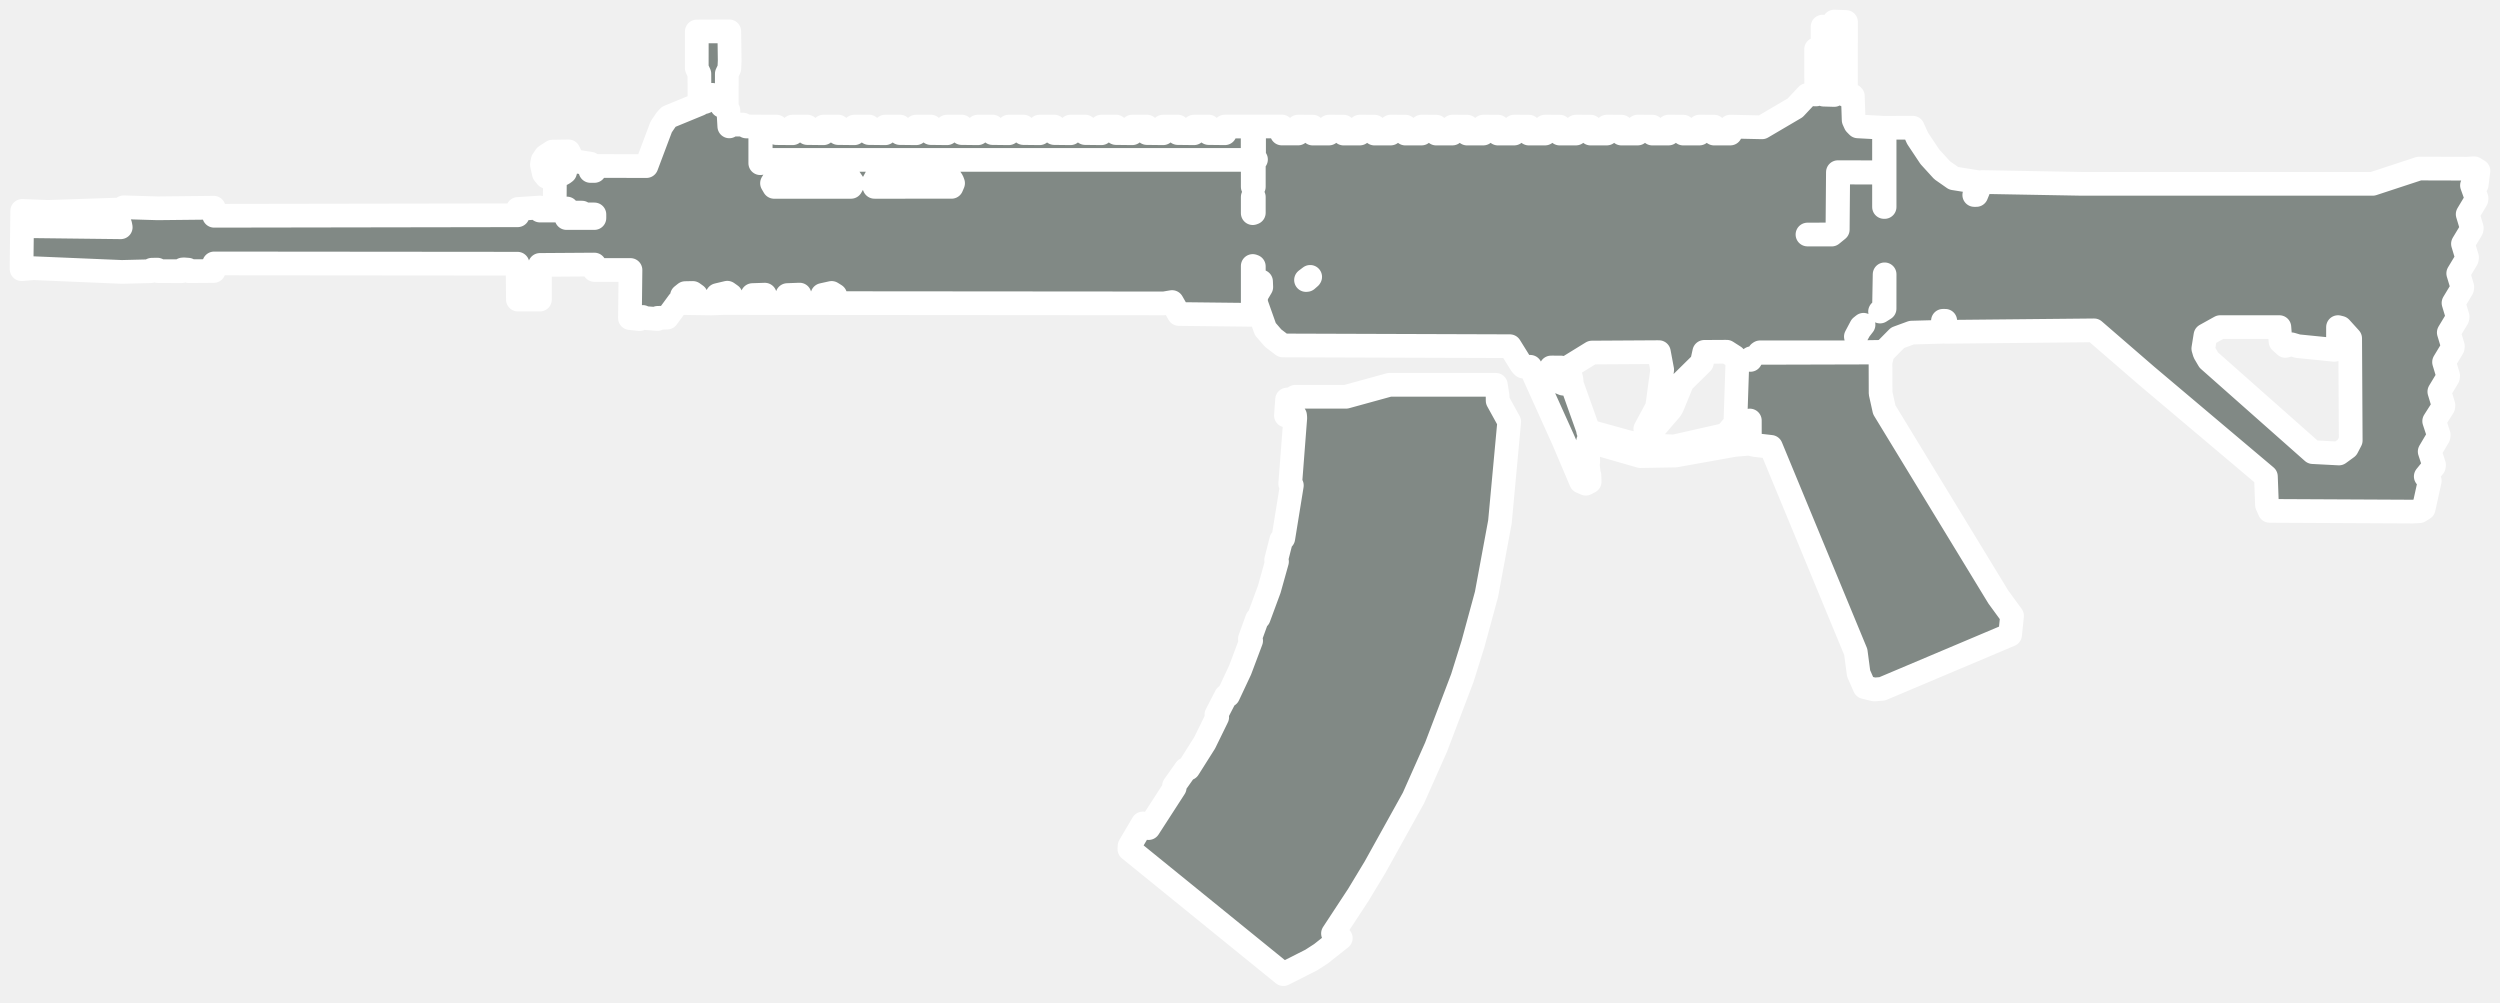
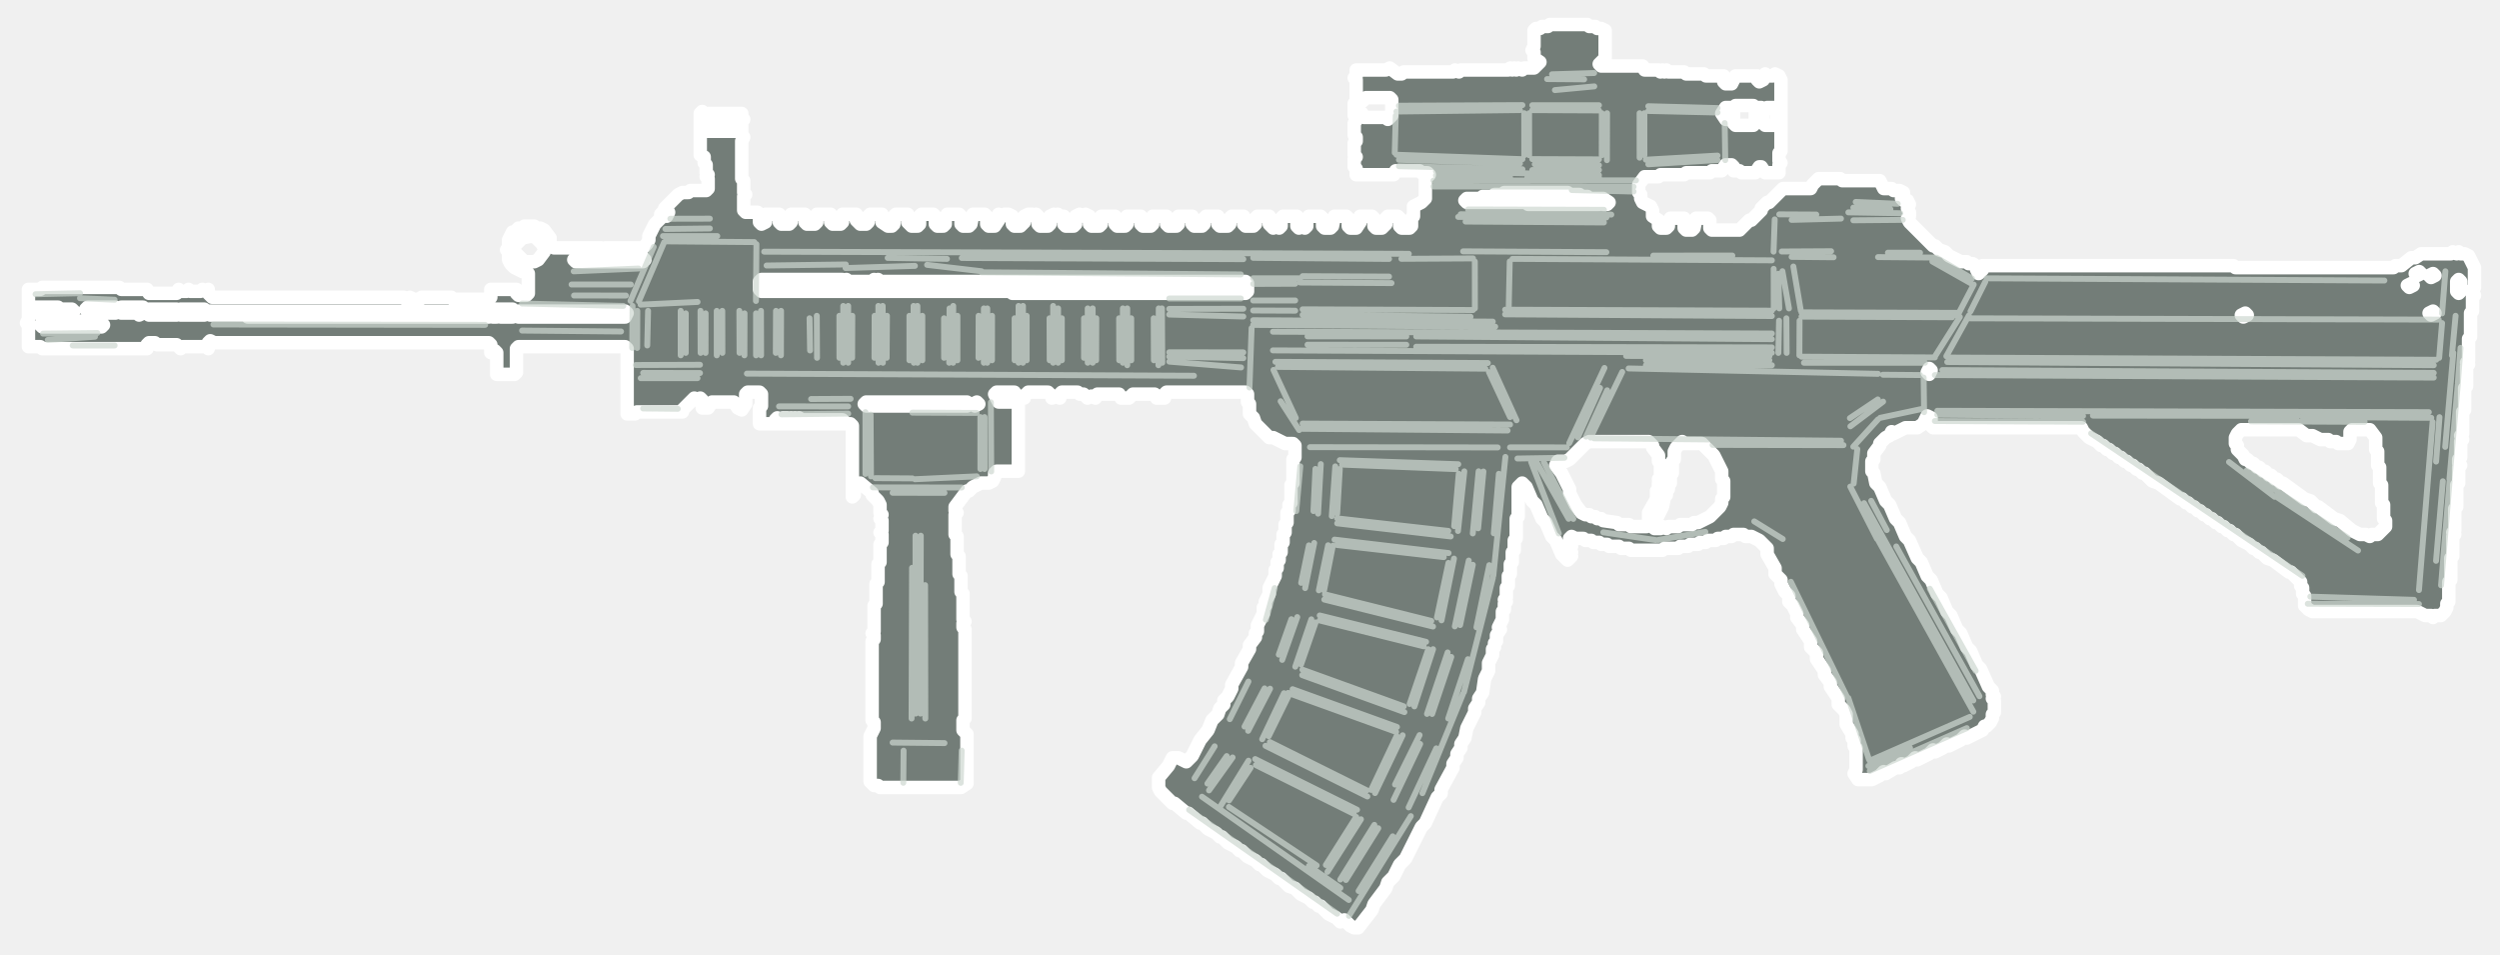
- <svg xmlns="http://www.w3.org/2000/svg" width="232" height="93" viewBox="0 0 232 93">
-   <g transform="translate(232 0) scale(-1 1)">
-     <path fill="#65706b" fill-rule="evenodd" d="M3.438,22.624L3.057,23.892L3.077,24.039L3.877,25.369L3.496,26.636L3.515,26.784L4.315,28.113L3.934,29.380L3.953,29.528L4.753,30.857L4.372,32.125L4.391,32.273L5.192,33.602L4.811,34.869L4.830,35.017L5.630,36.345L5.249,37.612L5.268,37.760L6.108,39.080L5.688,40.355L5.707,40.517L6.525,41.902L6.118,43.147L6.144,43.290L6.890,44.212L6.516,44.615L7.085,47.196L7.482,47.441L8.128,47.476L21.378,47.410L21.625,46.857L21.723,44.217L32.792,34.877L37.671,30.656L51.444,30.793L51.490,30.488L51.480,29.771L51.696,29.771L51.742,30.788L54.601,30.867L55.903,31.345L57.149,32.605L57.334,32.649L60.212,32.694L60.329,32.567L60.333,32.696L68.670,32.696L68.742,32.745L57.510,32.714L57.292,32.825L57.490,33.577L57.480,36.492L57.140,38.026L46.556,55.402L45.282,57.147L45.463,58.909L57.335,63.926L58.073,63.982L58.963,63.764L59.520,62.496L59.784,60.505L67.655,41.469L69.173,41.295L69.539,41.202L69.612,41.021L69.615,39.023L69.634,41.173L71.033,41.289L76.517,42.272L79.765,42.328L84.624,40.934L84.620,42.056L84.731,42.073L84.736,42.251L84.626,42.271L84.611,42.864L84.661,42.864L84.668,43.074L84.581,43.691L84.800,43.829L84.653,43.850L84.501,44.115L84.480,44.699L84.835,44.889L85.285,44.694L86.898,40.897L89.992,34.039L90.640,34.018L90.819,33.845L91.886,32.127L112.959,32.057L113.852,31.378L114.576,30.538L115.447,28.081L115.433,27.451L114.954,26.641L114.974,26.121L115.646,26.117L115.646,24.719L115.746,24.683L115.746,29.217L122.600,29.140L123.234,28.029L123.975,28.155L164.848,28.121L166.002,28.161L168.693,28.123L169.023,28.018L170.093,29.475L170.968,29.497L170.981,29.602L172.359,29.500L172.361,29.411L172.518,29.411L172.637,29.615L173.542,29.518L173.491,25.055L176.839,25.055L176.839,24.550L181.895,24.585L181.895,27.801L183.939,27.801L183.971,24.472L212.128,24.446L212.168,25.150L214.474,25.165L214.546,25.026L214.921,24.998L215.051,25.006L215.134,25.167L217.333,25.164L217.403,25.020L217.913,25.031L217.993,25.166L220.688,25.234L228.890,24.888L229.995,24.980L230.000,24.716L229.939,19.572L227.532,19.664L220.693,19.434L220.519,19.237L217.374,19.331L212.166,19.276L212.128,20.024L183.958,19.977L183.939,19.391L181.895,19.257L181.895,19.540L179.429,19.540L179.429,20.234L176.839,20.233L176.839,19.898L177.997,19.898L177.997,19.730L179.391,19.730L179.391,19.348L180.391,19.341L180.468,19.024L180.466,19.273L180.518,18.381L180.505,16.769L181.273,16.414L181.533,16.095L181.712,15.277L181.636,14.881L181.367,14.486L180.731,14.070L179.237,14.048L178.813,14.944L177.206,15.190L177.206,15.865L176.840,15.865L176.839,15.402L172.010,15.414L170.639,11.770L170.190,11.110L169.940,10.837L167.085,9.663L167.098,6.849L167.341,6.319L167.336,2.923L164.323,2.910L164.285,5.616L164.318,6.353L164.552,6.843L164.559,10.127L164.409,10.226L164.322,11.728L164.051,11.570L163.054,11.560L162.743,11.736L161.447,11.742L161.447,15.144L161.390,14.840L115.746,14.839L115.746,17.333L115.646,17.333L115.645,14.802L115.443,14.799L115.623,14.798L115.623,12.266L115.754,12.266L115.754,14.839L161.406,14.839L161.406,11.747L159.951,11.745L159.951,12.352L158.447,12.365L158.447,11.747L157.085,11.745L157.085,12.348L155.581,12.365L155.581,11.747L154.220,11.745L154.220,12.348L152.716,12.365L152.716,11.747L151.355,11.745L151.355,12.348L149.850,12.365L149.850,11.747L148.490,11.745L148.490,12.348L146.985,12.365L146.985,11.747L145.624,11.745L145.624,12.348L144.120,12.365L144.120,11.747L142.759,11.745L142.759,12.348L141.255,12.365L141.255,11.747L139.894,11.745L139.894,12.348L138.389,12.365L138.389,11.747L137.028,11.745L137.028,12.348L135.524,12.365L135.524,11.747L134.163,11.745L134.163,12.348L132.659,12.365L132.659,11.747L131.298,11.745L131.298,12.348L129.793,12.365L129.793,11.747L128.432,11.745L128.432,12.348L126.928,12.365L126.928,11.747L125.567,11.745L125.567,12.348L124.063,12.365L124.063,11.747L122.702,11.745L122.702,12.348L121.198,12.365L121.198,11.747L119.836,11.745L119.836,12.348L118.332,12.365L118.332,11.743L113.044,11.739L113.044,12.389L111.540,12.389L111.540,11.749L110.179,11.752L110.179,12.395L108.675,12.392L108.675,11.749L107.314,11.752L107.314,12.395L105.809,12.392L105.809,11.749L104.448,11.752L104.448,12.395L102.944,12.392L102.944,11.749L101.583,11.752L101.583,12.395L100.079,12.392L100.079,11.749L98.718,11.752L98.718,12.395L97.213,12.392L97.213,11.749L95.853,11.752L95.853,12.395L94.348,12.392L94.348,11.749L92.987,11.752L92.987,12.395L91.483,12.392L91.483,11.749L90.122,11.752L90.122,12.395L88.618,12.392L88.618,11.749L87.257,11.752L87.257,12.395L85.752,12.392L85.752,11.749L84.391,11.752L84.391,12.395L82.887,12.392L82.887,11.749L81.526,11.752L81.526,12.395L80.022,12.392L80.022,11.749L78.661,11.752L78.661,12.395L77.157,12.392L77.157,11.749L75.795,11.752L75.795,12.395L74.291,12.392L74.291,11.749L72.930,11.752L72.930,12.395L71.426,12.392L71.426,11.750L68.482,11.815L65.411,10.009L64.297,8.820L63.850,8.752L63.459,8.764L63.465,4.570L62.876,4.589L62.876,8.737L62.761,8.785L61.783,8.814L61.783,2.000L60.690,2.038L60.700,8.847L60.116,8.865L60.055,8.924L59.982,11.139L59.822,11.496L59.594,11.728L57.163,11.860L57.163,15.987L61.443,15.977L61.487,21.304L62.028,21.756L64.267,21.764L62.022,21.769L61.456,21.309L61.411,16.012L57.163,16.022L57.163,19.207L57.109,19.208L57.109,11.857L54.491,11.853L54.051,12.830L52.909,14.547L51.769,15.798L50.699,16.546L48.387,16.917L48.788,18.095L48.596,18.095L48.192,17.105L48.043,16.893L38.753,17.061L11.817,17.061L7.500,15.642L3.056,15.655L2.394,15.615L2.000,15.856L2.164,17.141L2.602,17.203L2.177,18.387L2.194,18.534L3.000,19.880L2.619,21.148L2.639,21.296L3.438,22.624ZM153.027,17.341L152.840,17.008L153.292,16.347L159.877,16.300L159.946,16.332L160.358,17.003L160.160,17.342L153.027,17.341ZM143.697,17.339L143.554,17.002L143.639,16.776L143.929,16.344L150.620,16.341L150.984,17.012L150.848,17.340L143.697,17.339ZM13.905,31.401L14.797,30.417L15.032,30.356L15.036,32.186L15.144,32.396L15.368,32.466L18.765,32.125L19.354,31.951L19.916,32.100L20.369,31.691L20.475,30.356L25.967,30.356L27.335,31.116L27.533,32.348L27.415,32.749L27.025,33.415L17.376,41.957L14.945,42.084L14.195,41.537L13.853,40.879L13.905,31.401ZM59.435,30.620L59.064,30.139L59.289,30.319L59.776,31.238L59.435,30.620ZM57.165,28.618L57.531,28.912L57.111,28.646L57.108,25.458L57.165,28.618ZM69.480,33.240L69.561,33.295L69.562,33.399L69.480,33.240ZM76.646,41.429L71.843,40.342L70.961,39.299L70.768,33.537L71.054,33.095L71.765,32.641L73.844,32.653L74.067,33.665L75.875,35.448L76.823,37.757L76.969,37.999L78.937,40.281L79.315,39.805L78.220,37.770L77.749,34.315L78.055,32.678L84.271,32.716L86.470,34.070L86.177,35.167L86.125,35.673L84.643,39.831L84.621,40.002L80.800,41.058L79.202,41.326L76.646,41.429ZM86.934,35.605L86.741,35.626L87.137,34.106L88.055,34.101L87.439,35.394L86.934,35.605ZM110.725,25.980L110.437,25.730L110.415,25.693L110.802,25.987L110.725,25.980ZM115.746,18.281L115.746,19.781L115.646,19.745L115.646,18.281L115.746,18.281ZM161.022,27.344L162.168,27.382L162.234,27.905L160.943,27.903L161.022,27.344ZM158.936,27.382L159.009,27.904L157.711,27.903L157.704,27.827L157.799,27.339L158.936,27.382ZM155.785,27.758L155.773,27.904L154.475,27.903L154.488,27.393L154.825,27.183L155.681,27.373L155.785,27.758ZM164.181,27.394L164.505,27.165L165.424,27.383L165.466,27.905L164.175,27.903L164.181,27.394ZM166.442,9.069L166.513,9.109L166.629,9.476L166.547,9.448L166.562,9.328L166.442,9.069ZM165.007,9.833L164.941,9.644L165.045,9.437L165.007,9.833ZM165.586,8.882L165.910,8.797L166.060,8.871L165.636,8.869L165.241,9.047L165.270,8.991L165.586,8.882ZM168.703,27.904L167.412,27.903L167.411,27.395L167.706,27.185L168.410,27.200L168.714,27.443L168.703,27.904ZM179.561,15.970L179.359,15.224L179.796,14.544L180.514,14.426L180.674,14.462L181.362,15.189L181.102,16.066L180.312,16.349L179.756,16.115L179.561,15.970ZM229.281,20.693L229.352,20.991L220.797,21.091L220.841,20.854L229.281,20.693ZM61.953,3.553L62.015,8.168L62.863,8.175L62.863,2.470L62.020,2.517L61.953,3.553ZM96.290,62.907L98.732,69.334L100.829,74.049L104.406,80.492L105.947,83.044L108.299,86.627L107.575,87.054L109.406,88.504L110.310,89.088L112.904,90.400L127.193,78.799L127.176,78.500L125.945,76.417L125.412,76.847L122.989,73.097L123.053,72.930L121.959,71.381L121.715,71.322L120.206,68.933L119.044,66.558L119.117,66.310L118.232,64.593L118.020,64.529L116.917,62.178L115.894,59.457L116.011,59.287L115.344,57.440L115.187,57.322L114.210,54.677L113.493,52.112L113.574,51.976L113.101,50.109L112.911,49.956L112.116,45.044L112.268,44.895L111.798,38.778L111.817,38.560L112.665,38.560L112.560,37.077L111.817,36.972L111.794,36.821L107.092,36.821L103.054,35.710L93.186,35.711L93.023,36.752L93.019,37.185L91.945,39.134L92.806,48.430L94.050,55.144L95.310,59.772L96.290,62.907Z" fill-opacity="0.8" stroke="#ffffff" stroke-width="2.2" stroke-linejoin="round" paint-order="fill stroke" />
+ <svg xmlns="http://www.w3.org/2000/svg" width="1160" height="442.796" viewBox="227.6 234.6 1264.8 482.8">
+   <g transform="translate(1720 0) scale(-1 1)">
+     <path id="measured-boundary" fill="#65706b" fill-opacity="0.9" fill-rule="evenodd" stroke="#fff" stroke-width="6.815" stroke-linejoin="round" d="M240,370L240,380L241,381L241,383L240,384L241,385L241,392L242,393L242,405L243,406L243,417L244,418L243,419L244,420L244,430L245,431L245,442L246,443L246,454L247,455L246,457L247,458L247,466L248,467L248,469L247,470L248,471L248,479L249,480L249,491L250,492L250,503L251,504L250,505L251,506L251,516L252,517L252,528L253,529L253,539L254,540L254,542L255,544L257,546L260,546L261,547L262,546L265,546L269,544L322,544L324,543L326,541L326,536L327,535L327,532L328,531L328,529L333,524L334,524L342,518L345,517L348,514L349,514L351,512L352,512L354,510L358,508L361,505L362,505L364,503L365,503L367,501L368,501L370,499L371,499L373,497L374,497L376,495L377,495L379,493L380,493L382,491L383,491L385,489L386,489L388,487L389,487L400,479L403,478L407,474L408,474L410,472L411,472L413,470L414,470L416,468L417,468L419,466L420,466L422,464L423,464L425,462L426,462L428,460L429,460L431,458L435,456L438,453L439,451L514,451L515,450L515,446L517,445L519,449L522,451L528,451L534,454L535,453L536,455L538,456L541,459L541,460L544,464L544,467L545,468L545,473L544,474L543,479L541,481L538,488L536,490L533,497L531,499L528,506L526,508L522,517L520,519L517,526L515,528L512,535L510,537L507,544L505,546L502,553L500,555L497,562L495,564L492,571L490,573L486,582L484,584L484,586L483,587L484,588L483,589L483,595L484,596L484,598L485,600L487,602L488,602L489,604L497,608L498,607L500,609L506,612L507,611L509,613L513,615L514,614L516,616L522,619L523,618L525,620L529,622L530,621L531,623L533,623L538,626L539,625L541,627L545,629L552,629L554,626L553,624L553,613L554,612L554,609L555,608L555,606L558,601L558,596L559,594L562,591L562,588L566,582L566,580L569,576L569,574L573,568L573,565L576,562L576,559L580,553L580,551L583,547L583,545L585,541L587,539L587,536L589,534L591,530L591,528L594,525L594,522L598,515L598,512L602,508L606,506L609,506L610,505L615,505L616,506L619,506L620,507L623,507L624,508L628,508L629,509L632,509L633,510L637,510L638,511L642,511L643,512L650,512L651,513L667,513L668,512L672,512L673,511L678,511L679,510L682,510L683,509L686,509L687,508L690,508L691,507L695,507L697,506L698,507L698,510L697,511L698,513L697,514L698,515L697,516L699,518L702,515L705,508L707,506L710,499L712,497L715,490L717,488L720,481L722,479L724,481L724,496L725,497L725,507L726,508L726,513L727,514L727,519L728,520L728,525L729,526L729,531L730,532L730,537L731,538L730,539L731,540L731,543L732,544L732,548L734,552L733,553L735,556L735,559L736,560L736,562L737,563L737,566L739,570L739,574L741,578L742,585L744,588L744,590L746,593L746,595L750,603L751,608L753,611L753,613L755,616L755,618L757,621L757,623L763,634L763,636L765,638L771,651L773,653L781,669L784,672L787,678L790,681L791,684L797,692L798,695L805,704L807,704L809,703L812,700L814,701L816,699L820,697L824,693L825,693L827,691L828,691L830,689L834,687L837,684L840,683L844,679L845,679L847,677L851,675L854,672L855,672L857,670L861,668L864,665L865,665L867,663L871,661L874,658L875,658L877,656L881,654L884,651L885,651L891,646L892,646L898,641L899,641L905,635L906,633L906,628L901,622L899,618L896,618L892,620L889,617L885,609L881,604L879,599L876,596L875,593L873,591L873,589L871,587L869,583L869,581L864,572L864,570L860,563L860,561L857,557L857,555L856,554L856,551L853,545L853,542L852,541L852,539L850,535L850,532L847,526L847,523L846,522L846,519L845,518L845,515L844,514L844,510L843,509L843,505L842,504L842,500L841,499L841,494L840,493L840,490L839,489L839,480L838,479L838,467L837,466L837,460L838,459L842,459L848,456L850,456L857,449L858,446L860,444L860,439L861,438L861,434L862,433L902,433L903,434L903,436L907,436L908,434L919,434L921,436L925,436L926,434L937,434L938,436L940,435L942,436L944,434L946,434L947,433L955,433L956,434L956,436L957,435L960,436L960,435L962,433L972,433L974,435L974,436L975,435L977,436L979,433L988,433L989,434L987,438L978,438L977,439L977,473L988,473L989,474L989,476L990,478L992,479L996,479L1000,481L1002,483L1003,483L1009,491L1009,493L1008,494L1009,495L1009,505L1008,506L1008,515L1007,516L1007,525L1006,526L1006,534L1005,535L1005,548L1004,549L1005,550L1005,552L1004,553L1004,598L1005,599L1005,604L1003,606L1003,631L1006,633L1047,633L1048,632L1050,632L1052,630L1052,607L1050,603L1050,600L1051,599L1051,559L1050,558L1050,556L1051,555L1050,554L1050,541L1049,540L1049,530L1048,529L1048,520L1047,519L1047,510L1046,509L1046,505L1047,504L1046,503L1046,498L1047,497L1046,495L1047,494L1047,490L1048,488L1051,485L1051,484L1057,479L1059,480L1060,482L1060,485L1061,486L1061,450L1062,449L1108,449L1108,441L1107,440L1107,434L1108,433L1114,433L1115,434L1115,439L1117,442L1119,441L1121,438L1132,438L1134,441L1137,441L1137,437L1138,436L1139,437L1141,436L1147,442L1147,443L1170,443L1171,444L1175,444L1175,411L1176,410L1230,410L1231,411L1231,423L1232,424L1241,424L1241,413L1242,412L1244,413L1244,409L1245,408L1384,408L1386,407L1387,408L1387,411L1388,410L1400,410L1401,411L1403,409L1413,409L1414,408L1417,408L1418,409L1418,411L1471,411L1472,410L1478,410L1478,399L1479,398L1478,396L1478,381L1472,381L1471,380L1432,380L1431,381L1418,381L1417,383L1403,383L1402,381L1401,382L1398,382L1397,381L1396,382L1391,382L1390,381L1388,382L1387,381L1387,383L1385,385L1288,385L1287,386L1285,385L1283,386L1280,386L1279,385L1264,385L1263,386L1245,386L1244,385L1244,381L1231,381L1231,383L1230,384L1226,384L1225,383L1225,373L1226,372L1228,372L1232,370L1234,368L1235,366L1235,362L1236,361L1235,360L1235,356L1233,352L1232,352L1230,350L1228,350L1227,349L1222,349L1221,350L1219,350L1217,351L1214,355L1214,358L1212,360L1188,360L1187,361L1186,360L1167,360L1165,358L1164,356L1164,354L1161,348L1158,345L1158,343L1156,341L1156,340L1149,333L1147,332L1144,332L1143,331L1135,331L1134,330L1134,325L1135,324L1134,323L1135,322L1135,318L1136,317L1136,314L1138,313L1138,292L1137,291L1136,292L1117,292L1117,294L1116,295L1117,296L1117,303L1116,304L1117,306L1117,325L1116,326L1116,332L1115,333L1116,334L1116,341L1115,342L1109,342L1108,343L1108,347L1107,348L1105,347L1105,343L1098,343L1098,347L1097,348L1093,348L1092,347L1092,343L1085,343L1085,347L1084,348L1080,348L1079,347L1079,343L1072,343L1072,347L1071,348L1067,348L1066,347L1066,343L1059,343L1058,345L1059,346L1057,348L1054,348L1053,347L1053,344L1052,343L1046,343L1046,347L1043,349L1041,349L1040,348L1040,344L1039,343L1033,343L1033,347L1031,349L1028,349L1027,348L1027,344L1026,343L1020,343L1019,344L1019,348L1018,349L1015,349L1014,348L1014,345L1013,343L1007,343L1006,344L1006,348L1005,349L1002,349L1001,348L1000,343L994,343L993,344L993,348L992,349L989,349L987,346L987,343L985,344L984,343L982,343L980,344L980,348L979,349L976,349L974,347L974,344L972,343L970,343L969,344L968,343L967,344L967,348L966,349L962,349L961,348L961,344L959,343L958,344L957,343L956,344L954,344L954,348L953,349L949,349L948,348L949,346L948,344L946,343L944,344L943,343L941,344L941,348L940,349L936,349L935,348L935,344L928,344L928,348L927,349L923,349L922,348L922,344L915,344L915,348L914,349L910,349L909,348L909,344L902,344L902,348L901,349L897,349L896,348L896,344L889,344L889,348L888,349L884,349L883,348L883,345L882,344L876,344L876,348L875,349L871,349L870,348L870,345L869,344L863,344L863,348L862,349L858,349L857,348L857,345L856,344L850,344L850,348L848,350L846,349L845,350L844,349L844,345L843,344L836,344L836,349L835,350L834,349L832,350L831,349L831,346L830,344L824,344L823,345L823,349L822,350L819,350L818,349L817,344L811,344L810,345L810,349L809,350L806,350L804,347L804,344L798,344L797,345L797,349L796,350L793,350L791,348L791,345L790,344L785,344L784,345L784,349L783,350L779,350L778,349L778,345L777,344L777,339L773,337L771,335L771,325L769,323L770,322L773,322L774,321L786,321L787,323L806,323L806,320L807,319L807,315L806,314L807,313L807,307L806,306L806,304L807,303L807,297L805,294L807,293L807,287L806,286L806,275L807,274L806,273L806,270L791,270L789,269L785,272L783,272L782,271L757,271L756,270L754,271L753,270L729,270L728,269L727,270L726,269L725,270L724,269L722,270L721,269L716,269L713,266L716,264L716,261L717,260L716,258L716,250L715,249L713,249L712,248L709,248L708,247L689,247L688,248L685,248L684,249L682,249L680,250L680,264L683,267L682,268L661,268L660,270L653,270L652,271L651,270L650,271L649,270L648,271L640,271L639,272L630,272L629,273L620,273L620,276L619,277L616,277L614,273L603,273L603,275L602,276L600,275L599,272L598,273L595,273L594,272L592,273L591,275L591,311L592,312L592,316L591,317L592,318L592,322L599,322L601,319L602,319L604,322L611,322L612,321L615,321L615,319L616,318L619,318L621,321L626,321L627,322L639,322L640,323L652,323L653,324L660,324L663,328L663,332L662,333L662,335L661,337L657,339L656,341L656,344L653,346L653,349L652,350L649,350L648,349L648,347L647,345L640,345L640,350L639,351L636,351L635,350L634,345L628,345L627,346L627,350L626,351L612,351L607,346L606,346L601,341L601,340L598,337L597,337L590,330L576,330L575,328L572,325L561,325L560,326L541,326L539,330L535,330L534,331L531,331L529,332L529,334L530,335L529,336L527,336L526,338L527,340L526,342L526,344L527,345L526,347L514,359L513,359L511,361L508,362L506,364L500,367L497,367L496,368L494,368L491,370L492,371L491,373L489,371L489,369L362,369L361,370L281,370L280,369L277,369L272,365L270,365L267,363L252,363L251,362L249,363L248,362L247,363L245,363L243,364Z M656,460L658,458L688,458L690,459L698,467L700,468L704,468L705,470L702,474L698,482L698,484L695,490L692,494L690,495L688,495L687,496L685,496L684,497L682,497L681,498L674,499L673,500L668,500L667,501L659,501L658,500L658,494L654,487L654,483L653,482L653,479L652,478L653,477L652,476L652,469L653,468L653,465L656,461Z M631,459L640,459L641,458L644,461L645,463L645,467L646,468L646,474L647,475L647,479L648,480L648,482L649,483L649,485L650,486L651,491L654,497L656,499L656,501L655,502L652,502L651,501L649,502L648,501L643,501L642,500L636,500L635,499L633,499L627,496L622,491L621,489L621,487L620,486L620,478L621,477L621,473L625,465Z M285,501L285,498L286,497L286,490L287,489L287,480L288,479L288,471L289,470L289,463L290,462L290,456L293,452L302,452L303,453L303,457L304,459L309,459L310,458L313,458L314,457L318,457L322,455L325,455L329,452L358,452L360,454L361,456L361,459L360,460L360,462L357,465L356,467L355,467L353,469L352,469L350,471L349,471L347,473L346,473L344,475L343,475L341,477L340,477L338,479L337,479L326,487L323,488L320,491L319,491L311,497L308,498L302,503L298,505L295,505L293,506L292,505L289,505Z M1100,447L1098,449L1066,449L1065,448L1066,447L1087,447L1088,446L1089,447L1090,446L1091,447L1092,446L1093,447L1094,446L1096,446L1097,447L1099,446Z M1002,439L1003,438L1054,438L1055,439L1054,440L1003,440Z M997,439L998,438L1000,439L999,440Z M515,422L516,421L517,423L516,424Z M1440,399L1441,398L1445,398L1446,397L1447,398L1450,398L1451,397L1452,398L1468,398L1469,397L1472,399L1471,400L1441,400Z M355,394L356,393L358,394L357,395Z M1244,394L1245,392L1386,392L1387,393L1386,394L1368,394L1367,395L1245,395Z M1175,393L1176,392L1230,392L1231,394L1230,395L1176,395Z M260,393L261,392L263,393L262,394Z M1402,392L1403,391L1417,391L1418,393L1417,394L1403,394Z M1388,392L1389,391L1401,391L1402,393L1401,394L1389,394Z M1232,392L1233,391L1243,391L1244,392L1244,394L1243,395L1241,395L1240,394L1239,395L1233,395L1232,394Z M1455,392L1456,391L1462,391L1463,390L1477,390L1478,391L1477,393L1468,393L1467,394L1466,393L1456,393Z M1433,392L1434,390L1448,390L1449,391L1448,392L1442,392L1441,393L1434,393Z M1419,391L1420,390L1431,390L1432,392L1431,393L1423,393L1422,394L1420,393Z M271,379L272,378L274,379L273,380Z M1108,377L1108,381L1107,382L981,382L980,383L862,383L861,382L861,378L862,377L1047,377L1048,376L1049,377L1050,376L1051,377L1063,377L1064,376L1065,377L1066,376L1107,376Z M248,376L249,377L249,382L248,383L247,382L247,377Z M260,374L261,373L263,374L262,375Z M267,373L268,372L270,373L269,374Z M1166,366L1167,365L1201,365L1202,366L1201,367L1167,367Z M1223,354L1228,355L1232,359L1232,362L1227,367L1222,367L1220,366L1217,362L1217,360L1218,358L1221,355Z M1154,342L1155,341L1156,343L1155,344Z M678,337L681,335L688,335L689,334L692,334L693,333L698,333L699,332L731,332L732,333L736,333L737,334L742,334L743,335L750,335L751,336L750,337L720,337L719,338L683,338L682,337L681,338L679,338Z M1118,299L1119,298L1136,298L1137,300L1136,301L1119,301Z M615,290L616,289L619,289L621,292L619,295L616,295L615,294Z M601,289L602,289L604,292L602,295L600,294L600,290Z M594,289L598,289L600,292L600,297L599,298L594,298L593,297L593,290Z M604,289L605,288L614,288L615,289L615,297L614,298L605,298L604,297Z M788,285L789,284L801,284L803,286L805,286L806,287L806,291L805,292L803,292L802,294L791,294L790,295L788,293Z" />
+     <path fill="none" stroke="#cdd8d0" stroke-opacity="0.7" stroke-width="2.998" stroke-linecap="round" d="M779.37 363.01L1105.63 361.93 M513.13 424.36L260.63 425.63 M848.13 411.87L595.62 413.09 M595.62 403.33L848.12 402.42 M263.12 443.12L511.88 442.43 M260.63 423.26L509.37 421.84 M259.37 416.61L505.62 415.50 M506.87 417.74L260.62 419.37 M495.63 395.65L258.12 396.30 M888.12 424.70L1114.38 423.62 M285.62 376.53L486.87 375.41 M775.63 404.81L595.63 406.19 M595.62 410.36L775.63 410.02 M1005.63 365.12L863.12 365.72 M1246.87 398.96L1384.38 398.77 M730.63 393.63L595.63 394.49 M595.62 391.78L730.62 391.28 M726.88 365.57L595.62 366.32 M995.62 372.36L864.37 373.44 M327.07 525.92L434.02 453.85 M668.11 421.01L541.89 423.74 M560.62 457.58L685.62 456.36 M858.13 398.97L735.63 399.87 M736.87 397.32L858.12 396.61 M493.66 588.98L548.96 489.15 M739.36 418.27L846.88 417.66 M845.63 420.22L740.62 421.12 M834.39 451.53L729.38 452.41 M728.12 449.38L833.13 448.90 M433.13 444.86L329.38 444.99 M766.87 325.96L664.37 325.84 M665.62 329.07L766.87 328.94 M542.02 507.51L493.64 594.66 M829.38 460.83L734.38 460.97 M815.62 696.87L890.57 644.29 M884.05 637.67L809.75 689.91 M1026.37 505.62L1026.57 595.63 M1028.96 595.62L1029.04 505.62 M532.67 511.06L490.56 586.84 M746.87 391.45L833.12 391.10 M261.21 448.08L268.11 533.13 M833.13 393.88L748.12 394.84 M765.64 321.19L683.13 323.22 M501.87 392.88L580.63 392.63 M580.63 394.78L504.37 395.11 M1030.79 521.87L1031.03 598.13 M753.12 343.00L676.88 343.17 M679.38 344.63L754.37 344.34 M438.12 447.97L513.12 447.60 M511.88 444.40L438.12 445.05 M679.37 362.19L751.87 361.76 M596.87 414.84L669.38 414.67 M750.63 346.69L680.63 347.15 M858.13 365.05L789.36 365.60 M680.62 340.76L749.37 340.57 M513.12 415.44L580.63 415.05 M1024.08 598.12L1024.19 530.62 M625.63 459.68L559.37 459.81 M326.87 445.57L261.88 445.98 M557.57 587.22L585.99 528.94 M721.86 315.13L785.62 312.89 M595.62 419.38L659.38 419.38 M721.87 320.22L784.36 318.68 M785.62 291.03L723.11 290.29 M721.88 287.78L784.38 288.08 M659.38 416.88L596.88 416.88 M304.20 506.62L355.37 472.74 M784.37 315.45L723.10 317.29 M579.38 418.12L518.12 418.12 M736.58 525.78L730.48 465.77 M754.34 469.47L814.31 467.41 M751.47 584.79L736.81 526.89 M809.65 697.96L778.36 647.50 M759.23 514.41L816.96 507.61 M840.46 585.16L785.80 604.87 M815.62 499.37L758.17 506.01 M851.90 611.92L800.34 637.56 M805.57 644.26L857.13 618.63 M813.14 469.66L755.63 471.94 M295.62 448.02L353.12 447.76 M822.14 537.93L767.11 551.58 M759.38 503.21L815.62 496.86 M268.12 540.20L324.38 540.06 M785.36 602.39L838.19 583.30 M767.97 548.74L821.80 535.31 M770.61 559.32L824.46 545.98 M856.77 621.66L807.22 646.32 M495.44 597.29L546.12 619.48 M833.32 576.16L781.60 594.87 M800.66 634.45L849.71 610.04 M781.91 591.96L833.22 573.40 M815.73 510.32L761.69 516.46 M772.49 635.88L751.93 585.60 M824.47 548.51L771.80 561.59 M496.94 602.97L546.08 624.59 M826.00 672.44L870.44 642.85 M252.61 478.06L256.92 530.72 M323.11 536.45L270.62 538.07 M1228.18 388.17L1176.93 389.37 M1178.08 402.31L1228.16 401.84 M830.63 404.76L780.62 404.81 M780.62 409.03L830.63 408.99 M340.65 485.66L298.95 513.13 M248.47 429.23L252.67 476.92 M254.83 460.69L250.73 413.12 M515.67 532.45L492.47 574.01 M834.37 377.54L788.12 377.83 M1155.63 356.71L1110.63 357.08 M1005.62 481.24L1050.62 481.18 M789.37 374.53L833.13 374.32 M680.35 420.75L698.17 458.77 M259.46 518.33L256.02 478.09 M1104.41 368.93L1064.32 368.40 M615.62 363.90L655.63 363.92 M717.44 468.34L703.45 504.50 M900.64 393.74L863.13 394.74 M728.12 324.30L765.63 323.35 M900.64 415.02L863.13 415.80 M863.12 412.88L900.62 412.82 M863.13 390.80L900.63 390.89 M687.36 455.99L671.35 422.78 M864.26 420.50L900.58 417.56 M623.11 313.31L659.39 315.40 M783.13 365.54L746.87 365.34 M900.62 385.62L864.38 385.62 M683.12 324.38L719.38 324.38 M1064.43 370.21L1029.34 369.11 M658.15 317.71L623.13 315.56 M623.12 289.27L658.16 288.34 M658.13 290.74L623.12 291.53 M1063.12 440.21L1098.12 440.20 M990.89 438.13L990.72 473.13 M749.02 518.20L756.08 551.51 M1096.90 444.23L1063.10 443.86 M716.88 290.32L683.12 290.47 M683.12 315.22L716.88 315.09 M683.12 287.84L716.88 287.84 M683.12 320.62L716.88 320.62 M698.49 497.08L714.79 468.36 M765.47 613.20L779.45 643.09 M1169.22 370.45L1202.04 371.87 M546.47 618.82L556.91 587.72 M759.71 564.68L770.16 595.78 M787.52 657.72L804.78 685.37 M796.80 651.92L814.06 679.57 M715.64 317.68L683.13 318.19 M1030.63 443.37L998.12 443.51 M1170.63 419.27L1138.12 419.15 M1169.06 387.01L1156.25 357.14 M711.06 468.35L696.10 497.12 M796.46 635.82L782.49 606.58 M738.64 520.52L745.14 551.98 M762.82 548.44L756.50 517.20 M749.45 568.10L759.41 598.11 M744.04 473.04L746.99 504.48 M820.54 675.68L803.59 649.08 M998.01 475.59L1029.37 477.05 M787.09 639.27L773.62 610.98 M696.88 330.75L665.62 331.51 M1054.38 443.12L1054.38 474.38 M1051.58 475.62L1051.77 444.37 M753.41 550.83L746.98 520.34 M811.20 679.80L794.83 653.62 M767.57 595.81L757.87 566.96 M776.54 591.98L767.09 563.05 M754.49 503.25L751.28 473.06 M733.79 474.32L736.36 504.42 M785.52 606.92L798.42 634.23 M860.01 430.65L858.94 400.60 M1043.14 365.08L1013.12 365.58 M1203.12 378.55L1173.12 378.54 M1173.30 386.80L1161.54 359.52 M555.93 480.78L542.44 507.17 M769.52 563.08L778.95 590.77 M724.85 447.21L736.91 420.64 M364.24 468.34L341.16 485.94 M744.28 501.88L741.61 473.15 M1139.35 387.36L1168.16 388.73 M541.88 364.67L513.12 364.91 M805.99 647.90L821.35 672.21 M906.10 419.38L905.93 390.62 M1138.12 423.34L1166.88 423.27 M1029.91 418.13L1030.02 389.37 M1045.66 389.38L1045.56 418.13 M1047.77 418.13L1047.84 389.37 M1009.95 389.37L1010.02 418.13 M974.65 389.37L974.70 418.13 M1028.09 389.37L1028.05 418.13 M1168.12 425.93L1139.37 425.91 M728.13 460.94L699.38 460.95 M976.88 418.12L976.88 389.38 M959.38 418.12L959.38 389.38 M921.88 390.62L921.88 419.38 M1065.62 418.12L1065.62 389.38 M1063.12 389.38L1063.12 418.12 M1109.56 358.12L1109.80 386.87 M759.30 519.39L765.13 546.98 M773.91 606.49L786.34 631.52 M1023.18 368.60L995.62 371.83 M904.34 390.62L904.15 418.13 M1011.99 418.13L1011.82 390.63 M994.47 418.13L994.44 390.62 M924.09 418.13L924.09 390.62 M1129.37 354.04L1156.87 354.03 M992.72 390.63L992.73 418.13 M956.88 390.62L956.88 418.12 M941.88 418.12L941.88 390.62 M939.38 390.62L939.38 418.12 M1470.62 403.38L1443.13 403.08 M693.83 455.87L682.57 430.87 M654.33 507.84L680.93 503.92 M836.57 446.06L847.86 421.75 M860.50 619.45L874.55 642.25 M754.09 474.29L756.40 500.78 M556.90 342.04L530.63 342.48 M1014.37 610.55L1040.63 610.28 M1040.63 483.89L1014.37 483.95 M994.08 471.88L994.10 445.62 M996.20 445.62L996.19 471.88 M1175.62 384.12L1201.87 384.11 M678.98 432.06L689.67 455.49 M842.53 585.31L853.58 608.57 M828.70 547.93L836.83 571.89 M816.59 470.56L818.36 495.70 M738.79 422.85L728.12 445.62 M825.29 494.46L823.92 469.40 M565.62 361.70L590.63 361.84 M529.36 345.84L554.37 346.06 M585.62 345.84L560.64 345.19 M629.28 503.68L653.18 507.79 M860.68 604.34L849.59 583.02 M1444.34 404.96L1468.23 406.59 M700.62 466.20L724.38 466.58 M679.10 315.63L679.03 291.87 M834.37 375.39L858.12 375.38 M745.95 366.88L745.92 390.63 M507.32 414.82L495.91 394.21 M820.20 510.45L824.90 533.27 M831.84 532.13L827.25 509.30 M500.46 394.94L512.85 414.55 M822.27 533.29L817.82 510.68 M546.77 622.11L525.68 613.00 M843.46 568.45L835.82 546.80 M836.32 493.17L834.28 470.52 M815.62 494.45L814.30 471.88 M580.98 391.72L584.74 369.44 M833.92 570.78L826.54 549.49 M257.73 445.65L259.44 468.12 M1474.40 383.45L1451.88 382.95 M1155.63 350.45L1133.12 350.18 M1107.20 414.38L1107.26 391.87 M662.57 291.87L662.55 314.38 M1129.64 391.88L1129.63 414.38 M1147.88 391.87L1147.88 414.37 M1025.60 416.88L1025.60 394.38 M972.79 416.88L972.78 394.38 M1032.12 394.38L1032.12 416.88 M990.34 416.88L990.31 394.38 M1007.84 416.88L1007.83 394.38 M1097.15 414.37L1097.09 391.87 M728.78 389.36L728.29 366.87 M850.27 607.05L840.40 586.99 M514.39 366.90L494.95 377.90 M852.36 582.87L862.51 602.20 M519.72 441.50L540.81 446.00 M254.74 371.85L256.41 393.16 M685.56 271.54L706.90 272.19 M826.62 471.83L827.63 493.15 M553.18 336.76L531.91 337.71 M585.63 364.56L564.37 364.76 M1172.25 389.37L1172.42 410.63 M1043.64 415.63L1043.49 394.37 M1078.88 415.63L1079.00 394.37 M1099.64 391.87L1099.74 413.13 M858.13 391.69L836.87 391.78 M961.21 395.62L961.13 416.88 M908.48 395.62L908.39 416.88 M937.62 416.88L937.54 395.62 M1049.73 394.37L1049.81 415.63 M1061.12 415.63L1061.04 394.37 M997.09 394.37L997.16 415.63 M925.99 395.62L925.92 416.88 M1126.79 413.13L1126.84 391.87 M1137.86 391.87L1137.80 413.13 M681.69 291.87L681.72 313.13 M1067.57 394.37L1067.54 415.63 M978.88 395.62L978.87 416.88 M919.85 416.88L919.87 395.62 M720.95 291.87L720.93 313.13 M660.14 313.13L660.15 291.87 M954.98 416.88L954.99 395.62 M718.47 313.13L718.48 291.87 M1109.74 393.12L1109.74 414.38 M1434.38 409.38L1455.62 409.38 M836.88 386.62L858.13 386.63 M1115.64 414.37L1115.58 393.13 M1118.19 391.88L1118.10 413.12 M858.12 378.24L836.87 378.15 M869.98 598.44L860.54 579.42 M494.31 375.52L512.23 364.99 M555.88 450.29L539.32 437.79 M880.49 634.47L868.56 617.81 M251.44 414.42L249.57 394.36 M705.43 280.18L685.49 278.30 M1081.88 436.48L1061.88 436.37 M594.70 370.62L594.66 390.63 M1135.31 413.13L1135.28 393.12 M943.74 395.62L943.76 415.63 M1014.60 395.62L1014.58 415.63 M1145.33 413.13L1145.32 393.12 M1133.13 345.22L1153.13 345.27 M870.35 639.56L859.46 623.07 M814.00 683.83L829.95 672.70 M829.92 510.51L833.84 529.49 M590.28 371.81L586.97 390.64 M887.81 628.33L877.64 612.18 M838.81 547.88L845.17 565.79 M535.62 340.44L554.39 339.65 M786.49 311.89L785.98 293.12 M539.38 424.19L520.61 424.35 M619.20 315.62L619.49 296.86 M1030.62 476.64L1049.38 476.51 M573.13 343.15L591.88 343.05 M1169.92 410.63L1169.84 391.87 M709.38 274.60L690.63 274.75 M541.93 446.82L554.41 460.59 M493.45 378.55L501.76 394.43 M256.42 398.06L257.89 415.64 M247.08 410.61L248.41 428.20 M1451.92 385.47L1434.40 386.24 M554.21 479.26L552.37 461.82 M591.87 390.62L592.34 373.10 M1164.40 391.87L1164.81 409.39 M518.80 425.62L518.57 443.13 M1149.37 441.43L1166.88 441.24 M581.69 414.38L581.60 396.87 M588.27 395.63L588.14 413.13 M844.25 437.60L834.86 452.19 M871.53 617.12L881.30 631.03 M542.00 436.68L556.12 446.14 M590.11 507.29L604.53 498.38 M495.09 392.14L487.59 377.14 M545.35 487.98L537.46 502.77 M851.72 548.17L847.26 532.12 M594.17 345.59L594.76 361.91 M1005.67 614.34L1006.15 630.65 M592.32 413.14L591.98 396.85 M1082.67 395.62L1082.40 411.91 M1035.08 614.37L1035.22 630.63 M520.62 362.46L536.88 362.44" />
  </g>
</svg>
